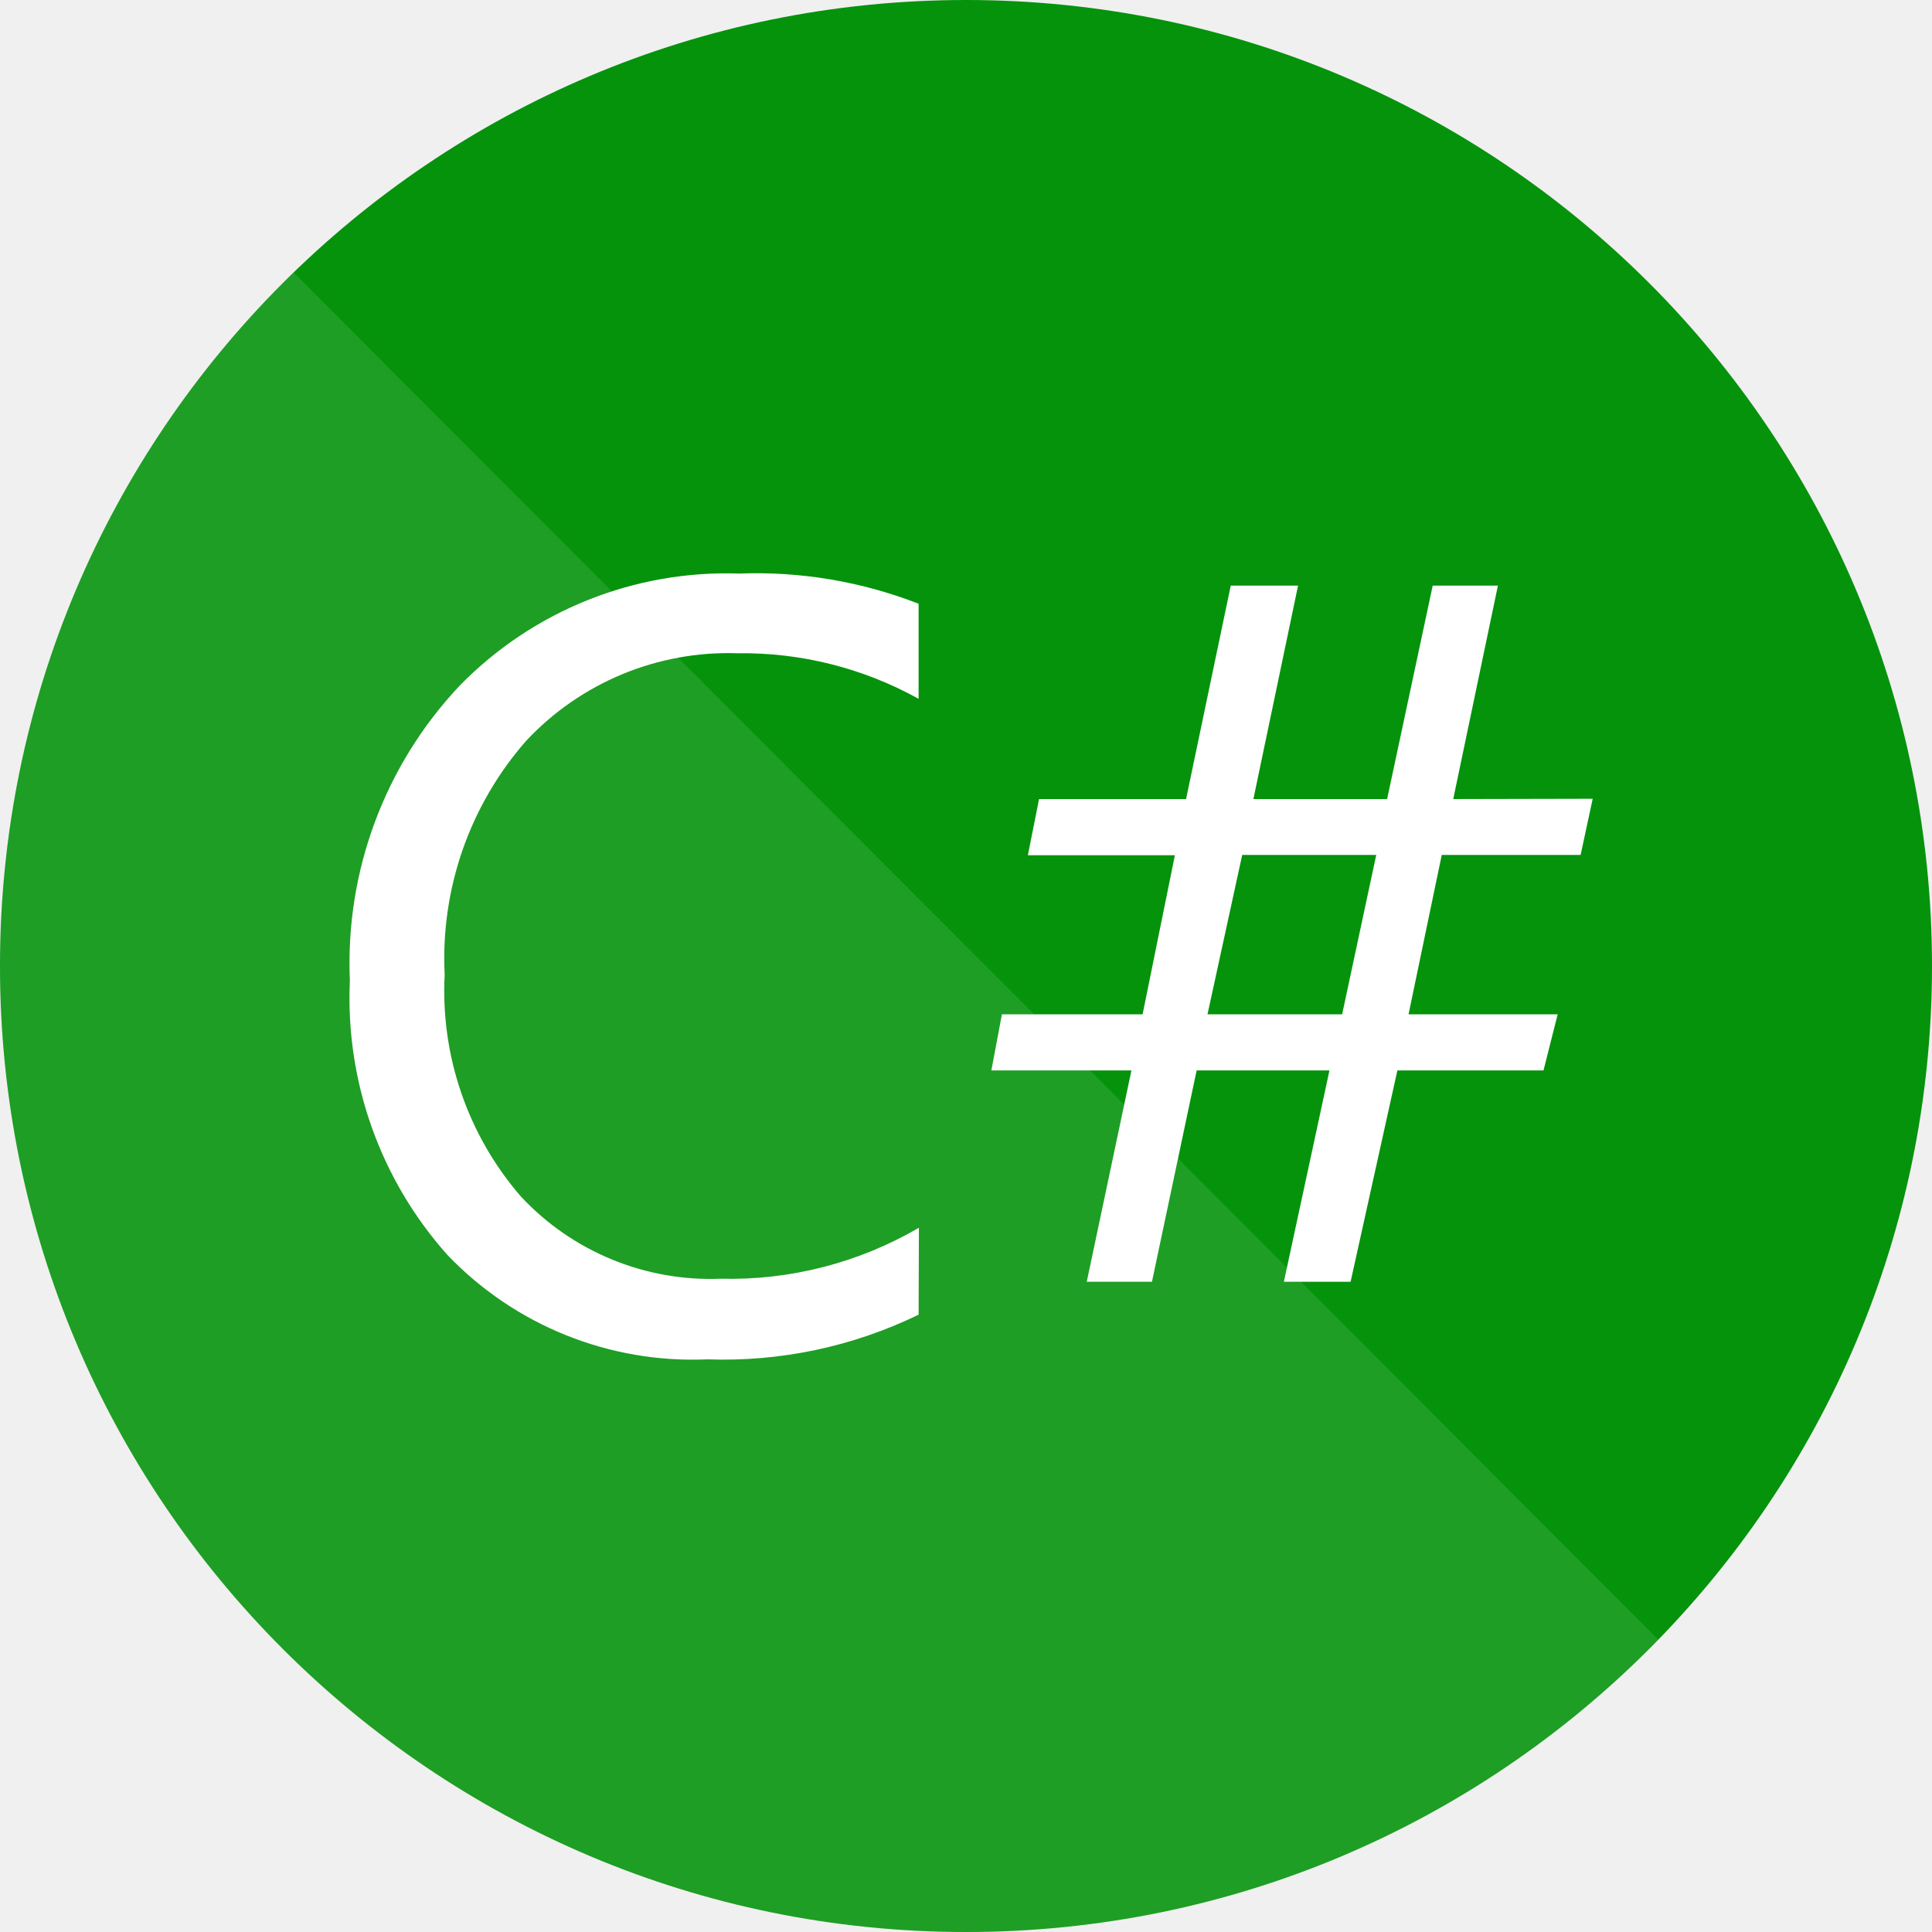
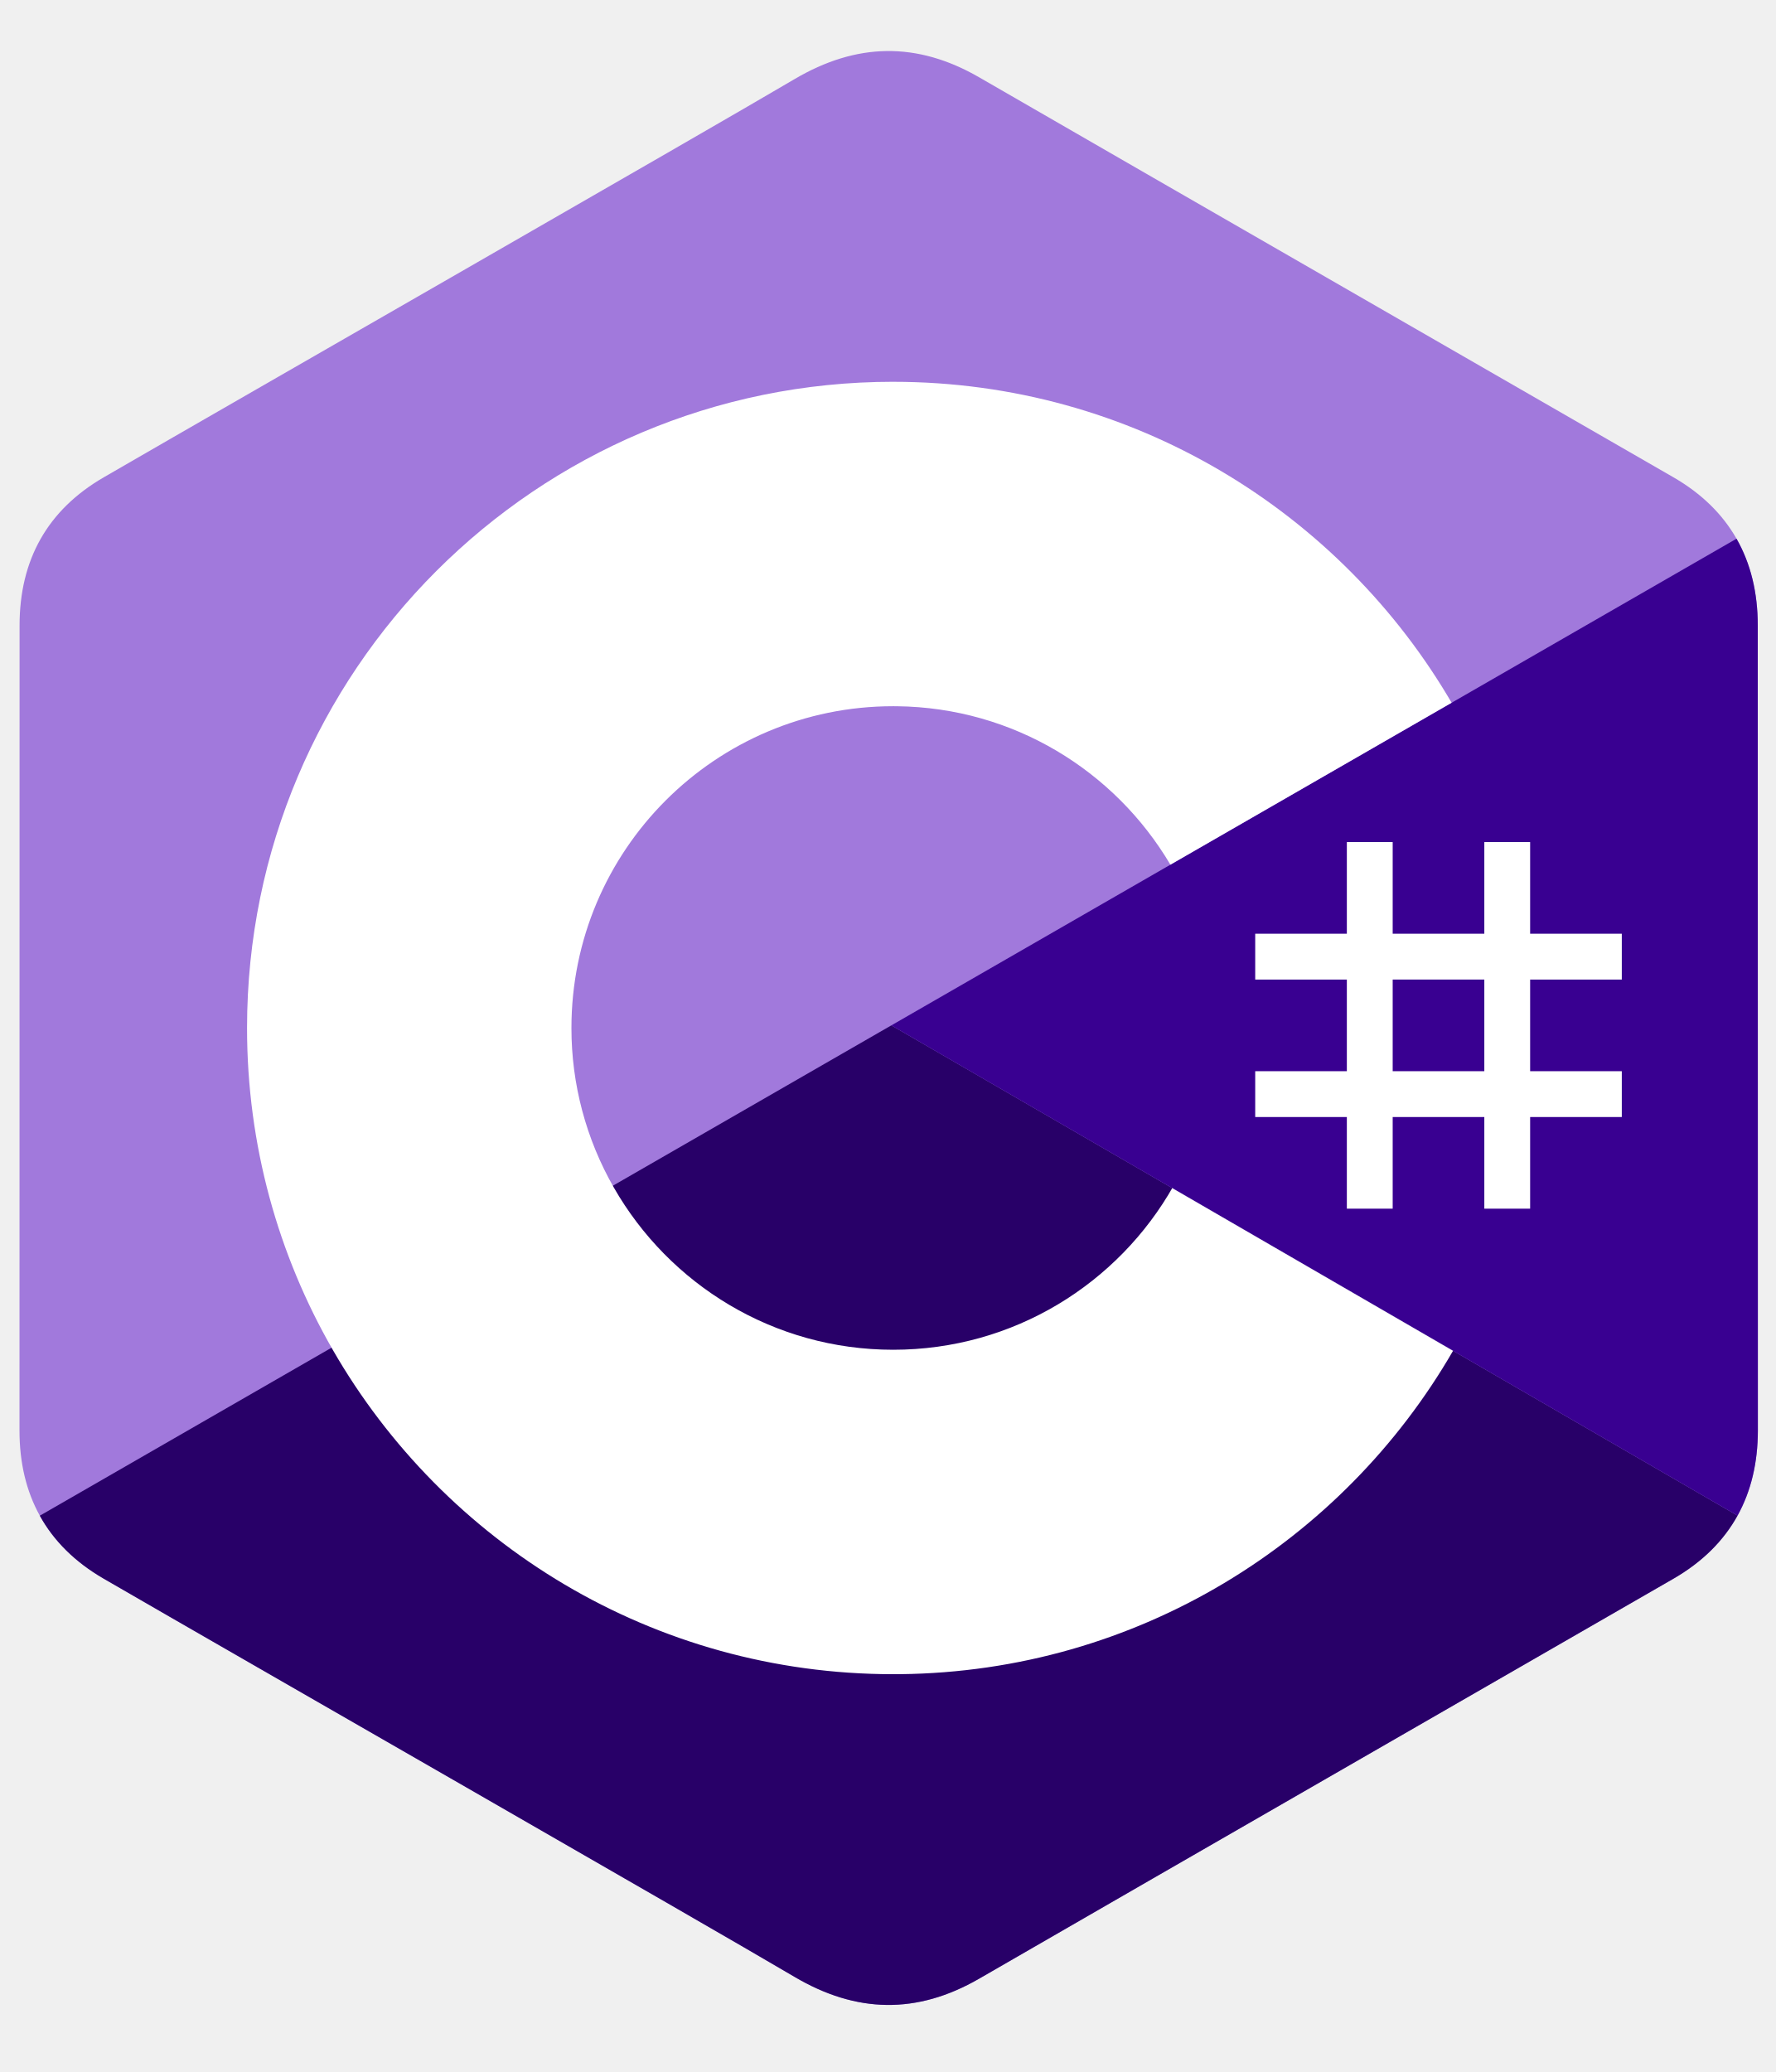
- <svg xmlns="http://www.w3.org/2000/svg" width="66" height="66" viewBox="0 0 512 512" fill="none">
-   <g clip-path="url(#clip0_334_613)">
-     <path d="M256 512C397.385 512 512 397.385 512 256C512 114.615 397.385 0 256 0C114.615 0 0 114.615 0 256C0 397.385 114.615 512 256 512Z" fill="#05930C" />
-     <path d="M77.805 72.199L439.472 434.533C392.965 482.319 327.949 512 256 512C114.615 512 0 397.385 0 256C0 183.882 29.821 118.729 77.805 72.199Z" fill="white" fill-opacity="0.1" />
-     <path d="M243.44 348.4C226.024 356.873 206.794 360.939 187.44 360.24C161.563 361.374 136.456 351.285 118.56 332.56C100.777 312.626 91.502 286.525 92.72 259.84C91.468 230.922 101.972 202.729 121.84 181.68C141.261 161.81 168.151 151.037 195.92 152C212.141 151.381 228.315 154.104 243.44 160V185.2C228.771 177.047 212.22 172.882 195.44 173.12C174.301 172.419 153.889 180.876 139.44 196.32C124.46 213.396 116.713 235.632 117.84 258.32C116.731 279.761 123.955 300.801 138 317.04C151.626 331.691 170.967 339.667 190.96 338.88C209.395 339.338 227.594 334.657 243.52 325.36L243.44 348.4ZM422.08 211.68L418.88 226.56H382.08L373.28 268.8H412.8L409.04 283.68H370.32L357.92 339.68H340.24L352.32 283.68H317.12L305.28 339.68H288L299.84 283.68H262.72L265.52 268.8H302.8L311.36 226.64H272.4L275.36 211.76H314.32L326.16 155.2H344L332.16 211.76H367.6L379.68 155.2H396.96L385.12 211.76L422.08 211.68ZM364.72 226.56H329.2L320 268.8H355.68L364.72 226.56Z" fill="white" />
-   </g>
-   <defs>
-     <clipPath id="clip0_334_613">
-       <rect width="512" height="512" fill="white" />
-     </clipPath>
-   </defs>
+ <svg xmlns="http://www.w3.org/2000/svg" width="60" height="70" viewBox="0 0 90 100" fill="none">
+   <path d="M89.082 29.197C89.081 27.532 88.725 26.061 88.005 24.799C87.298 23.557 86.239 22.516 84.818 21.693C73.09 14.931 61.35 8.189 49.625 1.419C46.464 -0.406 43.4 -0.339 40.262 1.512C35.594 4.265 12.222 17.655 5.257 21.689C2.389 23.35 0.993 25.891 0.992 29.194C0.988 42.794 0.992 56.394 0.988 69.994C0.988 71.623 1.329 73.066 2.018 74.309C2.725 75.588 3.8 76.657 5.253 77.499C12.218 81.533 35.593 94.922 40.261 97.676C43.4 99.528 46.464 99.594 49.626 97.769C61.351 90.999 73.092 84.257 84.822 77.495C86.275 76.653 87.349 75.584 88.057 74.305C88.744 73.062 89.087 71.619 89.087 69.99C89.087 69.99 89.087 42.797 89.082 29.197Z" fill="#A179DC" />
+   <path d="M45.172 49.461L2.018 74.309C2.725 75.588 3.8 76.657 5.253 77.499C12.218 81.533 35.594 94.922 40.261 97.676C43.4 99.528 46.464 99.594 49.626 97.769C61.351 90.999 73.092 84.257 84.822 77.494C86.275 76.653 87.349 75.583 88.057 74.305L45.172 49.461Z" fill="#280068" />
+   <path d="M89.082 29.197C89.082 27.532 88.726 26.061 88.005 24.799L45.172 49.462L88.057 74.305C88.745 73.062 89.086 71.619 89.087 69.99C89.087 69.99 89.087 42.797 89.082 29.197Z" fill="#390091" />
+   <path d="M70.58 40.173V44.817H75.224V40.173H77.546V44.817H82.191V47.14H77.546V51.784H82.191V54.106H77.546V58.75H75.224V54.106H70.58V58.75H68.257V54.106H63.613V51.784H68.257V47.14H63.613V44.817H68.257V40.173H70.58ZM75.224 47.139H70.58V51.784H75.224V47.139Z" fill="white" />
+   <path d="M45.267 16.848C57.381 16.848 67.957 23.427 73.622 33.206L73.567 33.112L59.314 41.318C56.506 36.564 51.358 33.355 45.453 33.289L45.266 33.288C36.261 33.288 28.96 40.589 28.96 49.594C28.957 52.432 29.699 55.222 31.111 57.684C33.922 62.591 39.206 65.9 45.267 65.9C51.365 65.9 56.679 62.549 59.476 57.59L59.408 57.708L73.639 65.953C68.036 75.649 57.605 82.208 45.632 82.339L45.267 82.341C33.114 82.341 22.508 75.721 16.857 65.89C14.098 61.091 12.52 55.527 12.52 49.594C12.52 31.509 27.181 16.847 45.266 16.847L45.267 16.848Z" fill="white" />
</svg>
